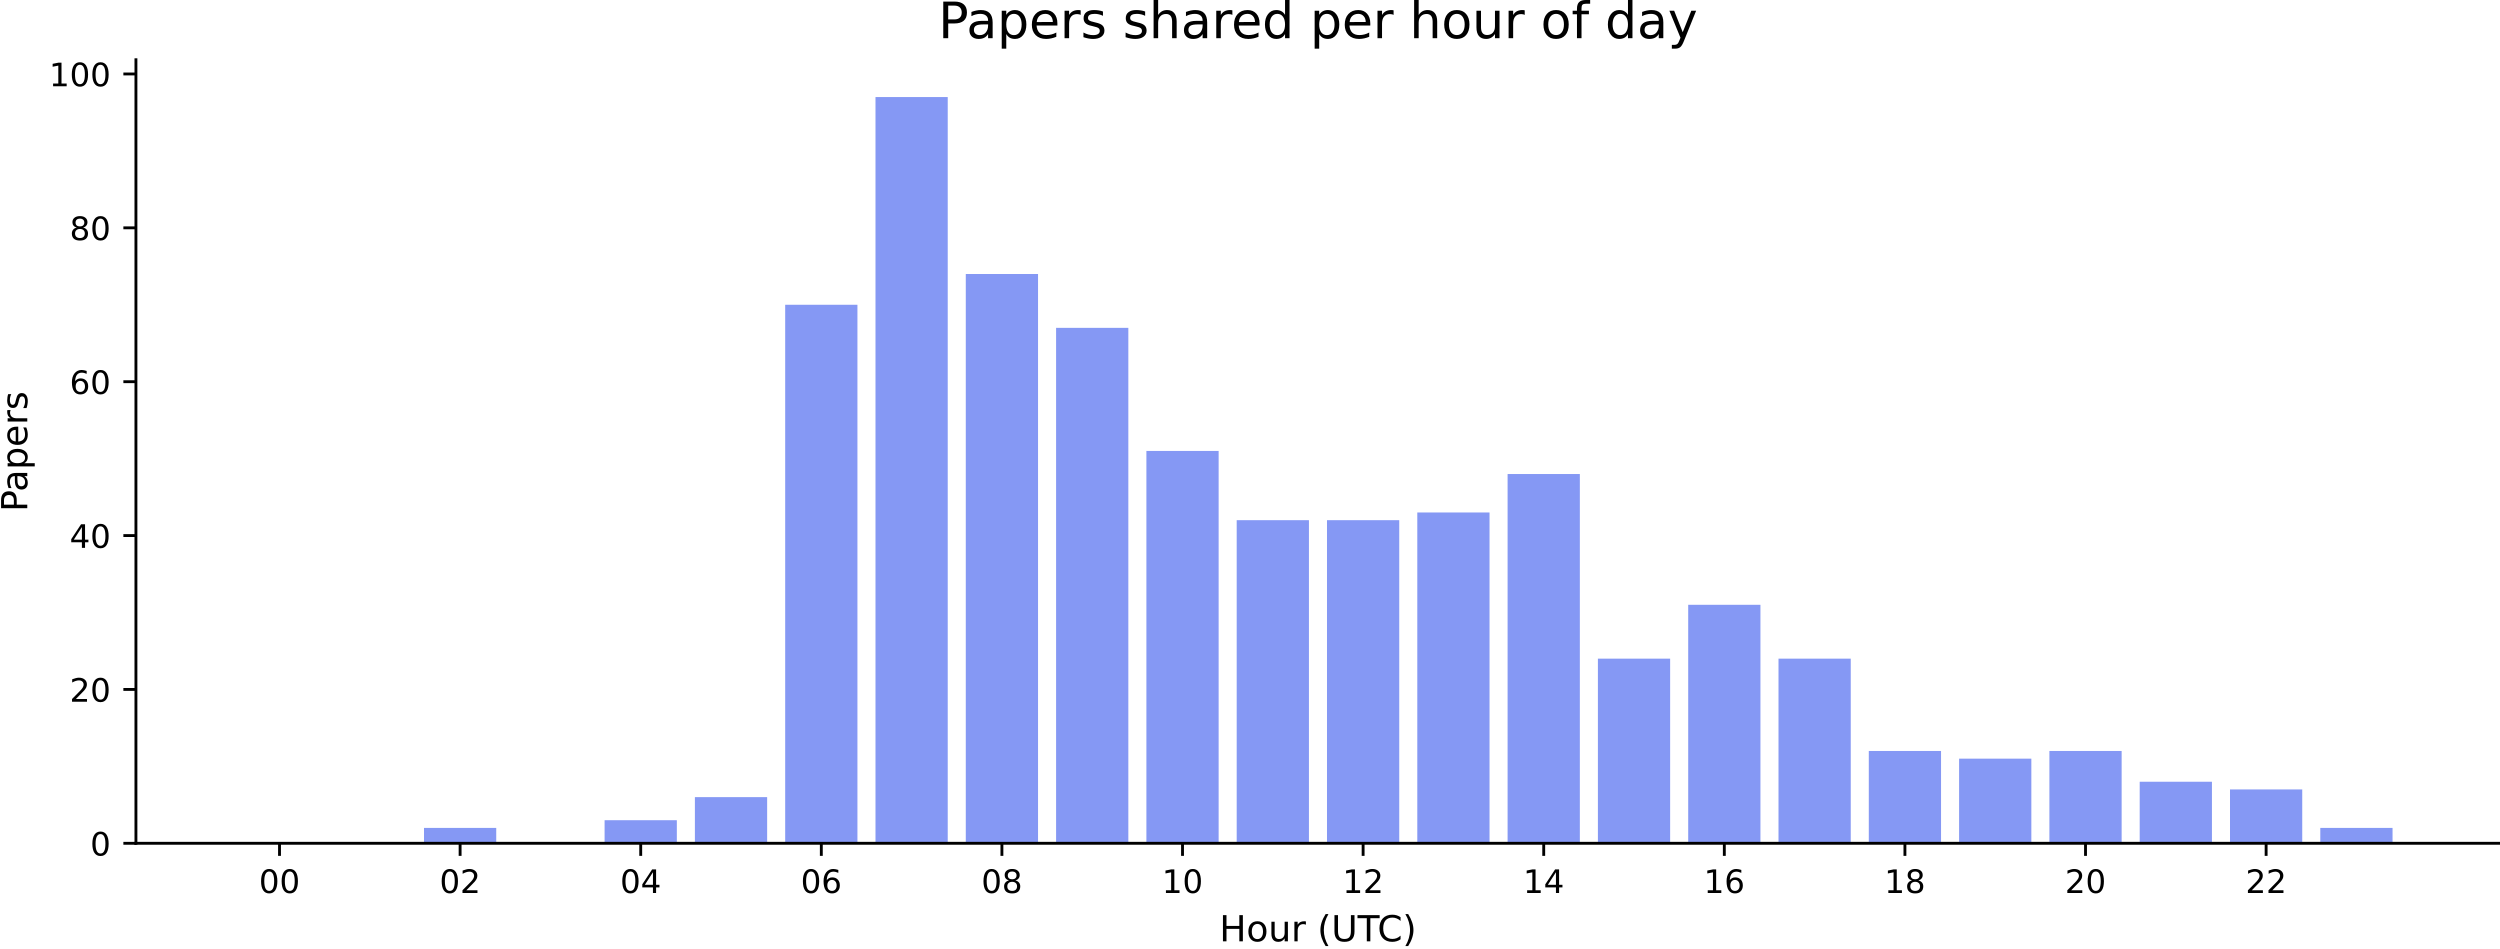
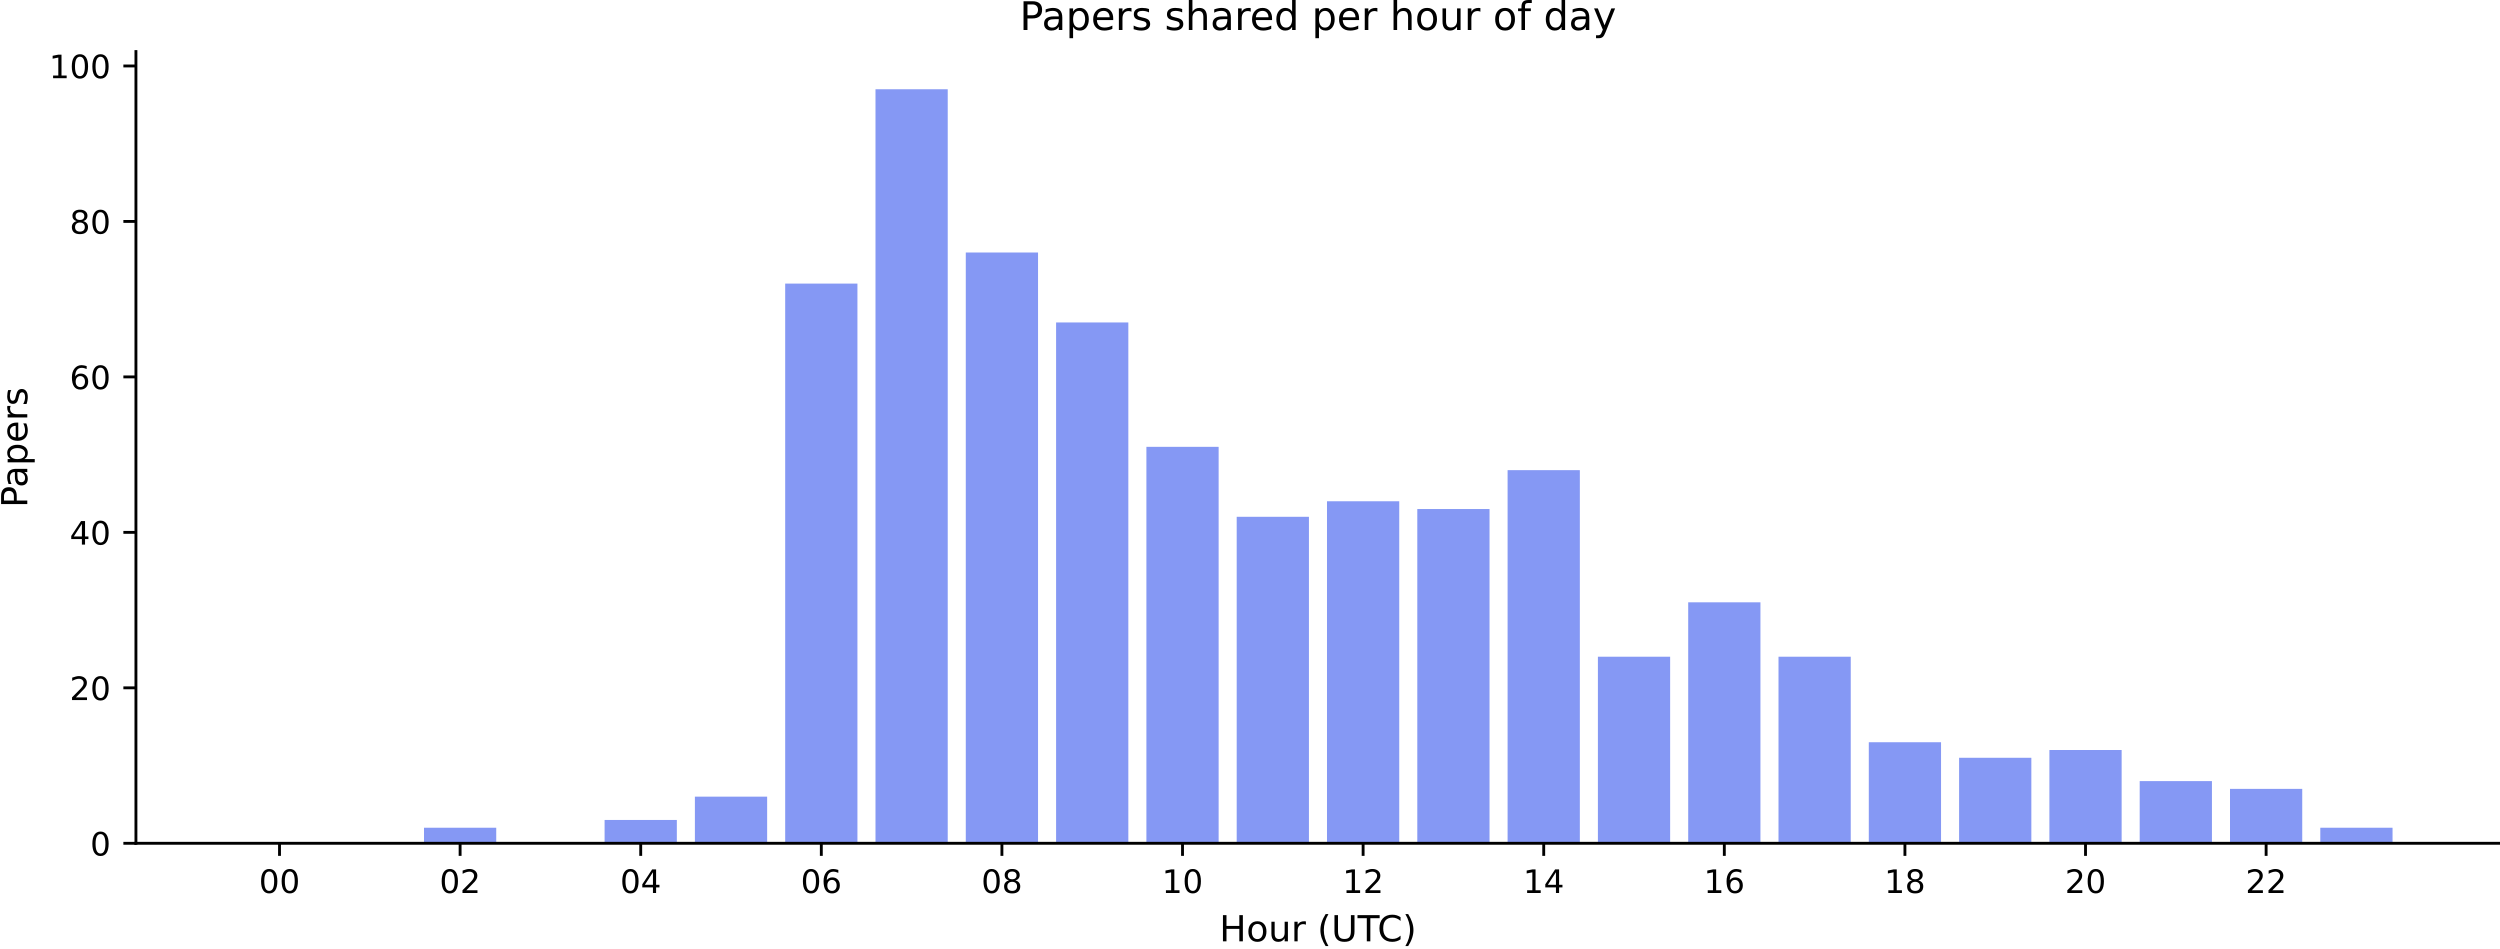
<svg xmlns="http://www.w3.org/2000/svg" xmlns:xlink="http://www.w3.org/1999/xlink" width="696.24pt" height="264.24pt" viewBox="0 0 696.24 264.24" version="1.1">
  <defs>
    <style type="text/css">*{stroke-linejoin: round; stroke-linecap: butt}</style>
  </defs>
  <g id="figure_1">
    <g id="patch_1">
      <path d="M 0 264.24  L 696.24 264.24  L 696.24 0  L 0 0  L 0 264.24  z " style="fill: none" />
    </g>
    <g id="axes_1">
      <g id="patch_2">
-         <path d="M 37.857 234.852  L 696.24 234.852  L 696.24 16.638  L 37.857 16.638  L 37.857 234.852  z " style="fill: none" />
+         <path d="M 37.857 234.852  L 696.24 234.852  L 696.24 14.358  L 37.857 14.358  L 37.857 234.852  z " style="fill: none" />
      </g>
      <g id="patch_3">
-         <path d="M 67.783 234.852  L 87.902 234.852  L 87.902 234.852  L 67.783 234.852  z " clip-path="url(#pe40a6b8613)" style="fill: #4361ee; opacity: 0.65" />
+         <path d="M 67.783 234.852  L 87.902 234.852  L 87.902 234.852  L 67.783 234.852  z " clip-path="url(#p2c97ddcd92)" style="fill: #4361ee; opacity: 0.65" />
      </g>
      <g id="patch_4">
-         <path d="M 92.932 234.852  L 113.05 234.852  L 113.05 234.852  L 92.932 234.852  z " clip-path="url(#pe40a6b8613)" style="fill: #4361ee; opacity: 0.65" />
+         <path d="M 92.932 234.852  L 113.05 234.852  L 113.05 234.852  L 92.932 234.852  z " clip-path="url(#p2c97ddcd92)" style="fill: #4361ee; opacity: 0.65" />
      </g>
      <g id="patch_5">
-         <path d="M 118.08 234.852  L 138.199 234.852  L 138.199 230.567  L 118.08 230.567  z " clip-path="url(#pe40a6b8613)" style="fill: #4361ee; opacity: 0.65" />
+         <path d="M 118.08 234.852  L 138.199 234.852  L 138.199 230.522  L 118.08 230.522  z " clip-path="url(#p2c97ddcd92)" style="fill: #4361ee; opacity: 0.65" />
      </g>
      <g id="patch_6">
-         <path d="M 143.228 234.852  L 163.347 234.852  L 163.347 234.852  L 143.228 234.852  z " clip-path="url(#pe40a6b8613)" style="fill: #4361ee; opacity: 0.65" />
+         <path d="M 143.228 234.852  L 163.347 234.852  L 163.347 234.852  L 143.228 234.852  z " clip-path="url(#p2c97ddcd92)" style="fill: #4361ee; opacity: 0.65" />
      </g>
      <g id="patch_7">
-         <path d="M 168.377 234.852  L 188.495 234.852  L 188.495 228.424  L 168.377 228.424  z " clip-path="url(#pe40a6b8613)" style="fill: #4361ee; opacity: 0.65" />
+         <path d="M 168.377 234.852  L 188.495 234.852  L 188.495 228.357  L 168.377 228.357  z " clip-path="url(#p2c97ddcd92)" style="fill: #4361ee; opacity: 0.65" />
      </g>
      <g id="patch_8">
-         <path d="M 193.525 234.852  L 213.644 234.852  L 213.644 221.997  L 193.525 221.997  z " clip-path="url(#pe40a6b8613)" style="fill: #4361ee; opacity: 0.65" />
+         <path d="M 193.525 234.852  L 213.644 234.852  L 213.644 221.862  L 193.525 221.862  z " clip-path="url(#p2c97ddcd92)" style="fill: #4361ee; opacity: 0.65" />
      </g>
      <g id="patch_9">
-         <path d="M 218.673 234.852  L 238.792 234.852  L 238.792 84.876  L 218.673 84.876  z " clip-path="url(#pe40a6b8613)" style="fill: #4361ee; opacity: 0.65" />
+         <path d="M 218.673 234.852  L 238.792 234.852  L 238.792 78.98  L 218.673 78.98  z " clip-path="url(#p2c97ddcd92)" style="fill: #4361ee; opacity: 0.65" />
      </g>
      <g id="patch_10">
-         <path d="M 243.822 234.852  L 263.94 234.852  L 263.94 27.029  L 243.822 27.029  z " clip-path="url(#pe40a6b8613)" style="fill: #4361ee; opacity: 0.65" />
+         <path d="M 243.822 234.852  L 263.94 234.852  L 263.94 24.858  L 243.822 24.858  z " clip-path="url(#p2c97ddcd92)" style="fill: #4361ee; opacity: 0.65" />
      </g>
      <g id="patch_11">
-         <path d="M 268.97 234.852  L 289.089 234.852  L 289.089 76.306  L 268.97 76.306  z " clip-path="url(#pe40a6b8613)" style="fill: #4361ee; opacity: 0.65" />
+         <path d="M 268.97 234.852  L 289.089 234.852  L 289.089 70.32  L 268.97 70.32  z " clip-path="url(#p2c97ddcd92)" style="fill: #4361ee; opacity: 0.65" />
      </g>
      <g id="patch_12">
-         <path d="M 294.118 234.852  L 314.237 234.852  L 314.237 91.304  L 294.118 91.304  z " clip-path="url(#pe40a6b8613)" style="fill: #4361ee; opacity: 0.65" />
+         <path d="M 294.118 234.852  L 314.237 234.852  L 314.237 89.804  L 294.118 89.804  z " clip-path="url(#p2c97ddcd92)" style="fill: #4361ee; opacity: 0.65" />
      </g>
      <g id="patch_13">
-         <path d="M 319.267 234.852  L 339.385 234.852  L 339.385 125.584  L 319.267 125.584  z " clip-path="url(#pe40a6b8613)" style="fill: #4361ee; opacity: 0.65" />
+         <path d="M 319.267 234.852  L 339.385 234.852  L 339.385 124.443  L 319.267 124.443  z " clip-path="url(#p2c97ddcd92)" style="fill: #4361ee; opacity: 0.65" />
      </g>
      <g id="patch_14">
-         <path d="M 344.415 234.852  L 364.534 234.852  L 364.534 144.867  L 344.415 144.867  z " clip-path="url(#pe40a6b8613)" style="fill: #4361ee; opacity: 0.65" />
+         <path d="M 344.415 234.852  L 364.534 234.852  L 364.534 143.926  L 344.415 143.926  z " clip-path="url(#p2c97ddcd92)" style="fill: #4361ee; opacity: 0.65" />
      </g>
      <g id="patch_15">
-         <path d="M 369.563 234.852  L 389.682 234.852  L 389.682 144.867  L 369.563 144.867  z " clip-path="url(#pe40a6b8613)" style="fill: #4361ee; opacity: 0.65" />
+         <path d="M 369.563 234.852  L 389.682 234.852  L 389.682 139.597  L 369.563 139.597  z " clip-path="url(#p2c97ddcd92)" style="fill: #4361ee; opacity: 0.65" />
      </g>
      <g id="patch_16">
-         <path d="M 394.712 234.852  L 414.83 234.852  L 414.83 142.724  L 394.712 142.724  z " clip-path="url(#pe40a6b8613)" style="fill: #4361ee; opacity: 0.65" />
+         <path d="M 394.712 234.852  L 414.83 234.852  L 414.83 141.762  L 394.712 141.762  z " clip-path="url(#p2c97ddcd92)" style="fill: #4361ee; opacity: 0.65" />
      </g>
      <g id="patch_17">
-         <path d="M 419.86 234.852  L 439.979 234.852  L 439.979 132.012  L 419.86 132.012  z " clip-path="url(#pe40a6b8613)" style="fill: #4361ee; opacity: 0.65" />
+         <path d="M 419.86 234.852  L 439.979 234.852  L 439.979 130.937  L 419.86 130.937  z " clip-path="url(#p2c97ddcd92)" style="fill: #4361ee; opacity: 0.65" />
      </g>
      <g id="patch_18">
-         <path d="M 445.008 234.852  L 465.127 234.852  L 465.127 183.432  L 445.008 183.432  z " clip-path="url(#pe40a6b8613)" style="fill: #4361ee; opacity: 0.65" />
+         <path d="M 445.008 234.852  L 465.127 234.852  L 465.127 182.894  L 445.008 182.894  z " clip-path="url(#p2c97ddcd92)" style="fill: #4361ee; opacity: 0.65" />
      </g>
      <g id="patch_19">
-         <path d="M 470.157 234.852  L 490.275 234.852  L 490.275 168.434  L 470.157 168.434  z " clip-path="url(#pe40a6b8613)" style="fill: #4361ee; opacity: 0.65" />
+         <path d="M 470.157 234.852  L 490.275 234.852  L 490.275 167.74  L 470.157 167.74  z " clip-path="url(#p2c97ddcd92)" style="fill: #4361ee; opacity: 0.65" />
      </g>
      <g id="patch_20">
-         <path d="M 495.305 234.852  L 515.424 234.852  L 515.424 183.432  L 495.305 183.432  z " clip-path="url(#pe40a6b8613)" style="fill: #4361ee; opacity: 0.65" />
+         <path d="M 495.305 234.852  L 515.424 234.852  L 515.424 182.894  L 495.305 182.894  z " clip-path="url(#p2c97ddcd92)" style="fill: #4361ee; opacity: 0.65" />
      </g>
      <g id="patch_21">
-         <path d="M 520.453 234.852  L 540.572 234.852  L 540.572 209.142  L 520.453 209.142  z " clip-path="url(#pe40a6b8613)" style="fill: #4361ee; opacity: 0.65" />
+         <path d="M 520.453 234.852  L 540.572 234.852  L 540.572 206.708  L 520.453 206.708  z " clip-path="url(#p2c97ddcd92)" style="fill: #4361ee; opacity: 0.65" />
      </g>
      <g id="patch_22">
-         <path d="M 545.602 234.852  L 565.72 234.852  L 565.72 211.284  L 545.602 211.284  z " clip-path="url(#pe40a6b8613)" style="fill: #4361ee; opacity: 0.65" />
+         <path d="M 545.602 234.852  L 565.72 234.852  L 565.72 211.038  L 545.602 211.038  z " clip-path="url(#p2c97ddcd92)" style="fill: #4361ee; opacity: 0.65" />
      </g>
      <g id="patch_23">
-         <path d="M 570.75 234.852  L 590.869 234.852  L 590.869 209.142  L 570.75 209.142  z " clip-path="url(#pe40a6b8613)" style="fill: #4361ee; opacity: 0.65" />
+         <path d="M 570.75 234.852  L 590.869 234.852  L 590.869 208.873  L 570.75 208.873  z " clip-path="url(#p2c97ddcd92)" style="fill: #4361ee; opacity: 0.65" />
      </g>
      <g id="patch_24">
-         <path d="M 595.898 234.852  L 616.017 234.852  L 616.017 217.712  L 595.898 217.712  z " clip-path="url(#pe40a6b8613)" style="fill: #4361ee; opacity: 0.65" />
+         <path d="M 595.898 234.852  L 616.017 234.852  L 616.017 217.533  L 595.898 217.533  z " clip-path="url(#p2c97ddcd92)" style="fill: #4361ee; opacity: 0.65" />
      </g>
      <g id="patch_25">
-         <path d="M 621.047 234.852  L 641.165 234.852  L 641.165 219.854  L 621.047 219.854  z " clip-path="url(#pe40a6b8613)" style="fill: #4361ee; opacity: 0.65" />
+         <path d="M 621.047 234.852  L 641.165 234.852  L 641.165 219.697  L 621.047 219.697  z " clip-path="url(#p2c97ddcd92)" style="fill: #4361ee; opacity: 0.65" />
      </g>
      <g id="patch_26">
-         <path d="M 646.195 234.852  L 666.313 234.852  L 666.313 230.567  L 646.195 230.567  z " clip-path="url(#pe40a6b8613)" style="fill: #4361ee; opacity: 0.65" />
+         <path d="M 646.195 234.852  L 666.313 234.852  L 666.313 230.522  L 646.195 230.522  z " clip-path="url(#p2c97ddcd92)" style="fill: #4361ee; opacity: 0.65" />
      </g>
      <g id="matplotlib.axis_1">
        <g id="xtick_1">
          <g id="line2d_1">
            <defs>
-               <path id="m64ac8d2c6e" d="M 0 0  L 0 3.5  " style="stroke: #000000; stroke-width: 0.8" />
+               <path id="mf4b12a82a2" d="M 0 0  L 0 3.5  " style="stroke: #000000; stroke-width: 0.8" />
            </defs>
            <g>
-               <use xlink:href="#m64ac8d2c6e" x="77.843" y="234.852" style="stroke: #000000; stroke-width: 0.8" />
+               <use xlink:href="#mf4b12a82a2" x="77.843" y="234.852" style="stroke: #000000; stroke-width: 0.8" />
            </g>
          </g>
          <g id="text_1">
            <text style="font-size: 9px; font-family: 'DejaVu Sans', 'Liberation Sans', 'Noto Sans', 'FreeSans', sans-serif; text-anchor: middle" x="77.843" y="248.69" transform="rotate(-0 77.84271 248.6902)">00</text>
          </g>
        </g>
        <g id="xtick_2">
          <g id="line2d_2">
            <g>
-               <use xlink:href="#m64ac8d2c6e" x="128.139" y="234.852" style="stroke: #000000; stroke-width: 0.8" />
+               <use xlink:href="#mf4b12a82a2" x="128.139" y="234.852" style="stroke: #000000; stroke-width: 0.8" />
            </g>
          </g>
          <g id="text_2">
            <text style="font-size: 9px; font-family: 'DejaVu Sans', 'Liberation Sans', 'Noto Sans', 'FreeSans', sans-serif; text-anchor: middle" x="128.139" y="248.69" transform="rotate(-0 128.1394 248.6902)">02</text>
          </g>
        </g>
        <g id="xtick_3">
          <g id="line2d_3">
            <g>
-               <use xlink:href="#m64ac8d2c6e" x="178.436" y="234.852" style="stroke: #000000; stroke-width: 0.8" />
+               <use xlink:href="#mf4b12a82a2" x="178.436" y="234.852" style="stroke: #000000; stroke-width: 0.8" />
            </g>
          </g>
          <g id="text_3">
            <text style="font-size: 9px; font-family: 'DejaVu Sans', 'Liberation Sans', 'Noto Sans', 'FreeSans', sans-serif; text-anchor: middle" x="178.436" y="248.69" transform="rotate(-0 178.436 248.6902)">04</text>
          </g>
        </g>
        <g id="xtick_4">
          <g id="line2d_4">
            <g>
-               <use xlink:href="#m64ac8d2c6e" x="228.733" y="234.852" style="stroke: #000000; stroke-width: 0.8" />
+               <use xlink:href="#mf4b12a82a2" x="228.733" y="234.852" style="stroke: #000000; stroke-width: 0.8" />
            </g>
          </g>
          <g id="text_4">
            <text style="font-size: 9px; font-family: 'DejaVu Sans', 'Liberation Sans', 'Noto Sans', 'FreeSans', sans-serif; text-anchor: middle" x="228.733" y="248.69" transform="rotate(-0 228.7327 248.6902)">06</text>
          </g>
        </g>
        <g id="xtick_5">
          <g id="line2d_5">
            <g>
-               <use xlink:href="#m64ac8d2c6e" x="279.029" y="234.852" style="stroke: #000000; stroke-width: 0.8" />
+               <use xlink:href="#mf4b12a82a2" x="279.029" y="234.852" style="stroke: #000000; stroke-width: 0.8" />
            </g>
          </g>
          <g id="text_5">
            <text style="font-size: 9px; font-family: 'DejaVu Sans', 'Liberation Sans', 'Noto Sans', 'FreeSans', sans-serif; text-anchor: middle" x="279.029" y="248.69" transform="rotate(-0 279.0293 248.6902)">08</text>
          </g>
        </g>
        <g id="xtick_6">
          <g id="line2d_6">
            <g>
-               <use xlink:href="#m64ac8d2c6e" x="329.326" y="234.852" style="stroke: #000000; stroke-width: 0.8" />
+               <use xlink:href="#mf4b12a82a2" x="329.326" y="234.852" style="stroke: #000000; stroke-width: 0.8" />
            </g>
          </g>
          <g id="text_6">
            <text style="font-size: 9px; font-family: 'DejaVu Sans', 'Liberation Sans', 'Noto Sans', 'FreeSans', sans-serif; text-anchor: middle" x="329.326" y="248.69" transform="rotate(-0 329.326 248.6902)">10</text>
          </g>
        </g>
        <g id="xtick_7">
          <g id="line2d_7">
            <g>
-               <use xlink:href="#m64ac8d2c6e" x="379.623" y="234.852" style="stroke: #000000; stroke-width: 0.8" />
+               <use xlink:href="#mf4b12a82a2" x="379.623" y="234.852" style="stroke: #000000; stroke-width: 0.8" />
            </g>
          </g>
          <g id="text_7">
            <text style="font-size: 9px; font-family: 'DejaVu Sans', 'Liberation Sans', 'Noto Sans', 'FreeSans', sans-serif; text-anchor: middle" x="379.623" y="248.69" transform="rotate(-0 379.6226 248.6902)">12</text>
          </g>
        </g>
        <g id="xtick_8">
          <g id="line2d_8">
            <g>
-               <use xlink:href="#m64ac8d2c6e" x="429.919" y="234.852" style="stroke: #000000; stroke-width: 0.8" />
+               <use xlink:href="#mf4b12a82a2" x="429.919" y="234.852" style="stroke: #000000; stroke-width: 0.8" />
            </g>
          </g>
          <g id="text_8">
            <text style="font-size: 9px; font-family: 'DejaVu Sans', 'Liberation Sans', 'Noto Sans', 'FreeSans', sans-serif; text-anchor: middle" x="429.919" y="248.69" transform="rotate(-0 429.9192 248.6902)">14</text>
          </g>
        </g>
        <g id="xtick_9">
          <g id="line2d_9">
            <g>
-               <use xlink:href="#m64ac8d2c6e" x="480.216" y="234.852" style="stroke: #000000; stroke-width: 0.8" />
+               <use xlink:href="#mf4b12a82a2" x="480.216" y="234.852" style="stroke: #000000; stroke-width: 0.8" />
            </g>
          </g>
          <g id="text_9">
            <text style="font-size: 9px; font-family: 'DejaVu Sans', 'Liberation Sans', 'Noto Sans', 'FreeSans', sans-serif; text-anchor: middle" x="480.216" y="248.69" transform="rotate(-0 480.2159 248.6902)">16</text>
          </g>
        </g>
        <g id="xtick_10">
          <g id="line2d_10">
            <g>
-               <use xlink:href="#m64ac8d2c6e" x="530.513" y="234.852" style="stroke: #000000; stroke-width: 0.8" />
+               <use xlink:href="#mf4b12a82a2" x="530.513" y="234.852" style="stroke: #000000; stroke-width: 0.8" />
            </g>
          </g>
          <g id="text_10">
            <text style="font-size: 9px; font-family: 'DejaVu Sans', 'Liberation Sans', 'Noto Sans', 'FreeSans', sans-serif; text-anchor: middle" x="530.513" y="248.69" transform="rotate(-0 530.5125 248.6902)">18</text>
          </g>
        </g>
        <g id="xtick_11">
          <g id="line2d_11">
            <g>
-               <use xlink:href="#m64ac8d2c6e" x="580.809" y="234.852" style="stroke: #000000; stroke-width: 0.8" />
+               <use xlink:href="#mf4b12a82a2" x="580.809" y="234.852" style="stroke: #000000; stroke-width: 0.8" />
            </g>
          </g>
          <g id="text_11">
            <text style="font-size: 9px; font-family: 'DejaVu Sans', 'Liberation Sans', 'Noto Sans', 'FreeSans', sans-serif; text-anchor: middle" x="580.809" y="248.69" transform="rotate(-0 580.8092 248.6902)">20</text>
          </g>
        </g>
        <g id="xtick_12">
          <g id="line2d_12">
            <g>
-               <use xlink:href="#m64ac8d2c6e" x="631.106" y="234.852" style="stroke: #000000; stroke-width: 0.8" />
+               <use xlink:href="#mf4b12a82a2" x="631.106" y="234.852" style="stroke: #000000; stroke-width: 0.8" />
            </g>
          </g>
          <g id="text_12">
            <text style="font-size: 9px; font-family: 'DejaVu Sans', 'Liberation Sans', 'Noto Sans', 'FreeSans', sans-serif; text-anchor: middle" x="631.106" y="248.69" transform="rotate(-0 631.1058 248.6902)">22</text>
          </g>
        </g>
        <g id="text_13">
          <text style="font-size: 10px; font-family: 'DejaVu Sans', 'Liberation Sans', 'Noto Sans', 'FreeSans', sans-serif; text-anchor: middle" x="367.048" y="262.16" transform="rotate(-0 367.0484 262.1603)">Hour (UTC)</text>
        </g>
      </g>
      <g id="matplotlib.axis_2">
        <g id="ytick_1">
          <g id="line2d_13">
            <defs>
-               <path id="mefb06076fc" d="M 0 0  L -3.5 0  " style="stroke: #000000; stroke-width: 0.8" />
+               <path id="m67424a5380" d="M 0 0  L -3.5 0  " style="stroke: #000000; stroke-width: 0.8" />
            </defs>
            <g>
-               <use xlink:href="#mefb06076fc" x="37.857" y="234.852" style="stroke: #000000; stroke-width: 0.8" />
+               <use xlink:href="#m67424a5380" x="37.857" y="234.852" style="stroke: #000000; stroke-width: 0.8" />
            </g>
          </g>
          <g id="text_14">
            <text style="font-size: 9px; font-family: 'DejaVu Sans', 'Liberation Sans', 'Noto Sans', 'FreeSans', sans-serif; text-anchor: end" x="30.857" y="238.271" transform="rotate(-0 30.85687 238.2709)">0</text>
          </g>
        </g>
        <g id="ytick_2">
          <g id="line2d_14">
            <g>
-               <use xlink:href="#mefb06076fc" x="37.857" y="192.002" style="stroke: #000000; stroke-width: 0.8" />
+               <use xlink:href="#m67424a5380" x="37.857" y="191.554" style="stroke: #000000; stroke-width: 0.8" />
            </g>
          </g>
          <g id="text_15">
-             <text style="font-size: 9px; font-family: 'DejaVu Sans', 'Liberation Sans', 'Noto Sans', 'FreeSans', sans-serif; text-anchor: end" x="30.857" y="195.421" transform="rotate(-0 30.85687 195.4208)">20</text>
+             <text style="font-size: 9px; font-family: 'DejaVu Sans', 'Liberation Sans', 'Noto Sans', 'FreeSans', sans-serif; text-anchor: end" x="30.857" y="194.973" transform="rotate(-0 30.85687 194.9732)">20</text>
          </g>
        </g>
        <g id="ytick_3">
          <g id="line2d_15">
            <g>
-               <use xlink:href="#mefb06076fc" x="37.857" y="149.152" style="stroke: #000000; stroke-width: 0.8" />
+               <use xlink:href="#m67424a5380" x="37.857" y="148.256" style="stroke: #000000; stroke-width: 0.8" />
            </g>
          </g>
          <g id="text_16">
-             <text style="font-size: 9px; font-family: 'DejaVu Sans', 'Liberation Sans', 'Noto Sans', 'FreeSans', sans-serif; text-anchor: end" x="30.857" y="152.571" transform="rotate(-0 30.85687 152.5708)">40</text>
+             <text style="font-size: 9px; font-family: 'DejaVu Sans', 'Liberation Sans', 'Noto Sans', 'FreeSans', sans-serif; text-anchor: end" x="30.857" y="151.676" transform="rotate(-0 30.85687 151.6756)">40</text>
          </g>
        </g>
        <g id="ytick_4">
          <g id="line2d_16">
            <g>
-               <use xlink:href="#mefb06076fc" x="37.857" y="106.301" style="stroke: #000000; stroke-width: 0.8" />
+               <use xlink:href="#m67424a5380" x="37.857" y="104.959" style="stroke: #000000; stroke-width: 0.8" />
            </g>
          </g>
          <g id="text_17">
-             <text style="font-size: 9px; font-family: 'DejaVu Sans', 'Liberation Sans', 'Noto Sans', 'FreeSans', sans-serif; text-anchor: end" x="30.857" y="109.721" transform="rotate(-0 30.85687 109.7208)">60</text>
+             <text style="font-size: 9px; font-family: 'DejaVu Sans', 'Liberation Sans', 'Noto Sans', 'FreeSans', sans-serif; text-anchor: end" x="30.857" y="108.378" transform="rotate(-0 30.85687 108.3779)">60</text>
          </g>
        </g>
        <g id="ytick_5">
          <g id="line2d_17">
            <g>
-               <use xlink:href="#mefb06076fc" x="37.857" y="63.451" style="stroke: #000000; stroke-width: 0.8" />
+               <use xlink:href="#m67424a5380" x="37.857" y="61.661" style="stroke: #000000; stroke-width: 0.8" />
            </g>
          </g>
          <g id="text_18">
-             <text style="font-size: 9px; font-family: 'DejaVu Sans', 'Liberation Sans', 'Noto Sans', 'FreeSans', sans-serif; text-anchor: end" x="30.857" y="66.871" transform="rotate(-0 30.85687 66.87076)">80</text>
+             <text style="font-size: 9px; font-family: 'DejaVu Sans', 'Liberation Sans', 'Noto Sans', 'FreeSans', sans-serif; text-anchor: end" x="30.857" y="65.08" transform="rotate(-0 30.85687 65.08026)">80</text>
          </g>
        </g>
        <g id="ytick_6">
          <g id="line2d_18">
            <g>
-               <use xlink:href="#mefb06076fc" x="37.857" y="20.601" style="stroke: #000000; stroke-width: 0.8" />
+               <use xlink:href="#m67424a5380" x="37.857" y="18.363" style="stroke: #000000; stroke-width: 0.8" />
            </g>
          </g>
          <g id="text_19">
-             <text style="font-size: 9px; font-family: 'DejaVu Sans', 'Liberation Sans', 'Noto Sans', 'FreeSans', sans-serif; text-anchor: end" x="30.857" y="24.021" transform="rotate(-0 30.85687 24.02074)">100</text>
+             <text style="font-size: 9px; font-family: 'DejaVu Sans', 'Liberation Sans', 'Noto Sans', 'FreeSans', sans-serif; text-anchor: end" x="30.857" y="21.783" transform="rotate(-0 30.85687 21.78261)">100</text>
          </g>
        </g>
        <g id="text_20">
-           <text style="font-size: 10px; font-family: 'DejaVu Sans', 'Liberation Sans', 'Noto Sans', 'FreeSans', sans-serif; text-anchor: middle" x="7.598" y="125.745" transform="rotate(-90 7.598438 125.7447)">Papers</text>
+           <text style="font-size: 10px; font-family: 'DejaVu Sans', 'Liberation Sans', 'Noto Sans', 'FreeSans', sans-serif; text-anchor: middle" x="7.598" y="124.605" transform="rotate(-90 7.598438 124.6049)">Papers</text>
        </g>
      </g>
      <g id="patch_27">
-         <path d="M 37.857 234.852  L 37.857 16.638  " style="fill: none; stroke: #000000; stroke-width: 0.8; stroke-linejoin: miter; stroke-linecap: square" />
+         <path d="M 37.857 234.852  L 37.857 14.358  " style="fill: none; stroke: #000000; stroke-width: 0.8; stroke-linejoin: miter; stroke-linecap: square" />
      </g>
      <g id="patch_28">
        <path d="M 37.857 234.852  L 696.24 234.852  " style="fill: none; stroke: #000000; stroke-width: 0.8; stroke-linejoin: miter; stroke-linecap: square" />
      </g>
      <g id="text_21">
-         <text style="font-size: 14px; font-family: 'DejaVu Sans', 'Liberation Sans', 'Noto Sans', 'FreeSans', sans-serif; text-anchor: middle" x="367.048" y="10.638" transform="rotate(-0 367.0484 10.63781)">Papers shared per hour of day</text>
+         <text style="font-size: 11px; font-family: 'DejaVu Sans', 'Liberation Sans', 'Noto Sans', 'FreeSans', sans-serif; text-anchor: middle" x="367.048" y="8.358" transform="rotate(-0 367.0484 8.358281)">Papers shared per hour of day</text>
      </g>
    </g>
  </g>
  <defs>
-     <clipPath id="pe40a6b8613">
-       <rect x="37.857" y="16.638" width="658.383" height="218.214" />
+     <clipPath id="p2c97ddcd92">
+       <rect x="37.857" y="14.358" width="658.383" height="220.493" />
    </clipPath>
  </defs>
</svg>
